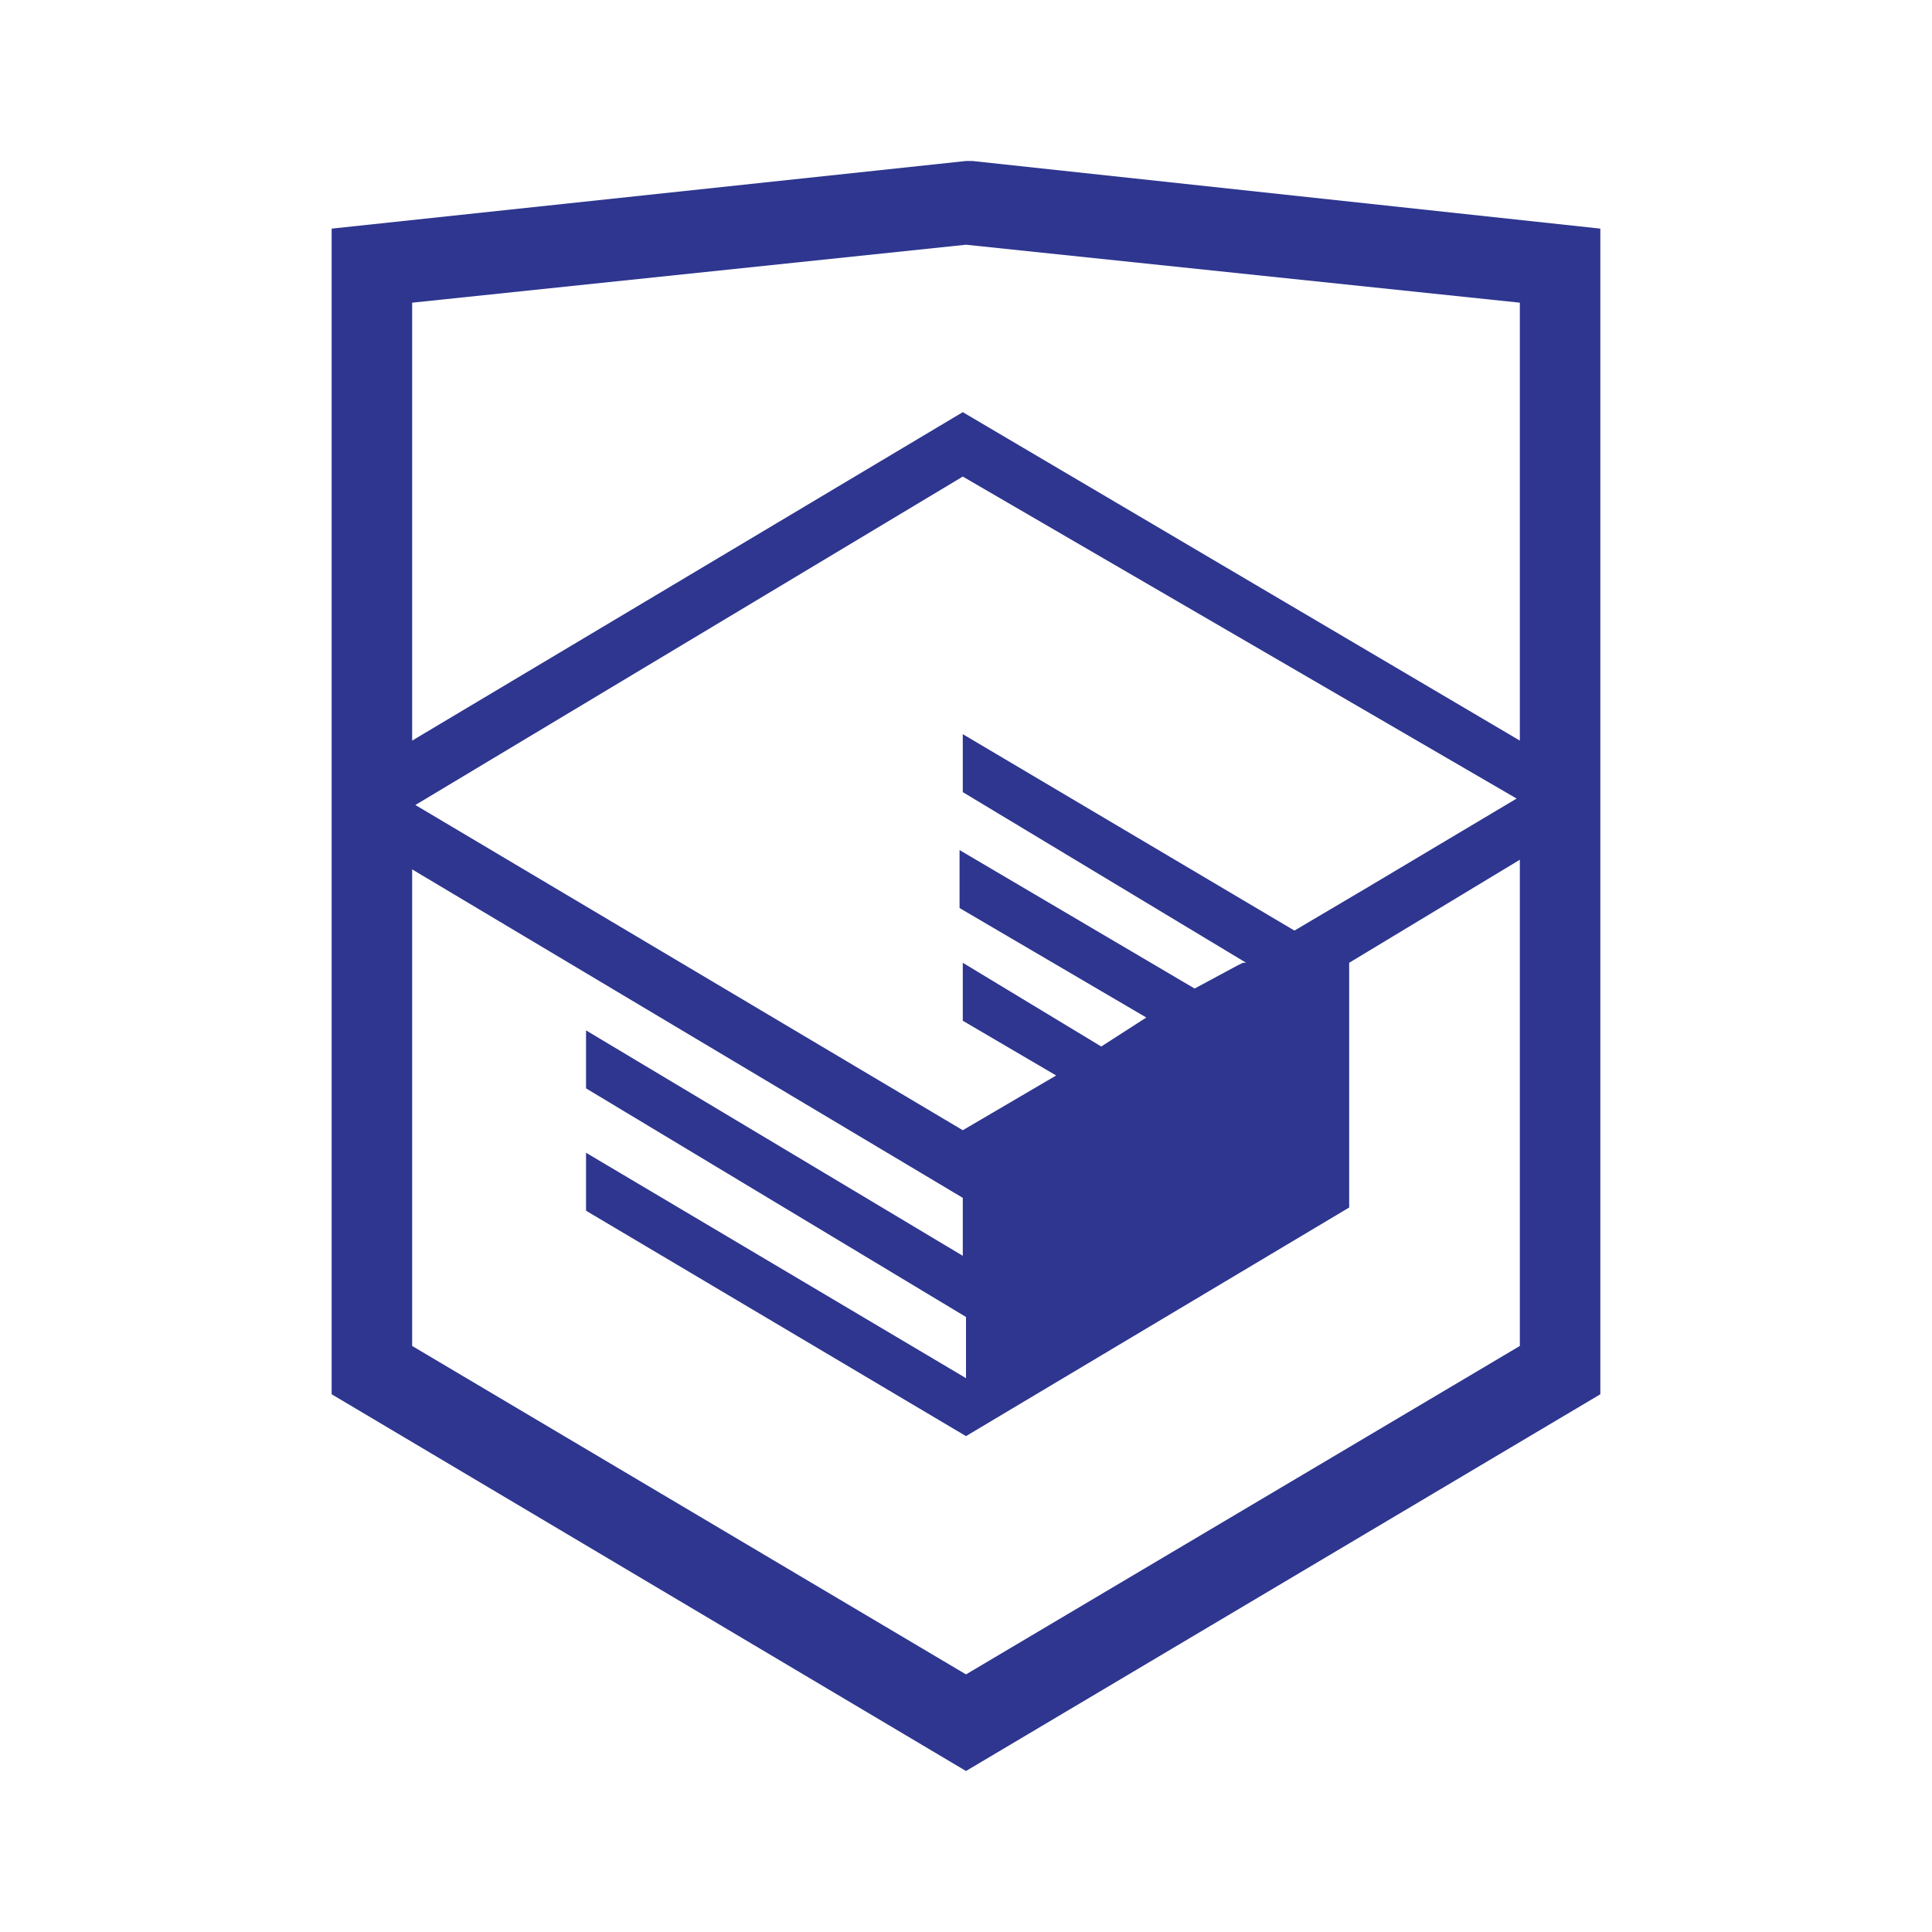
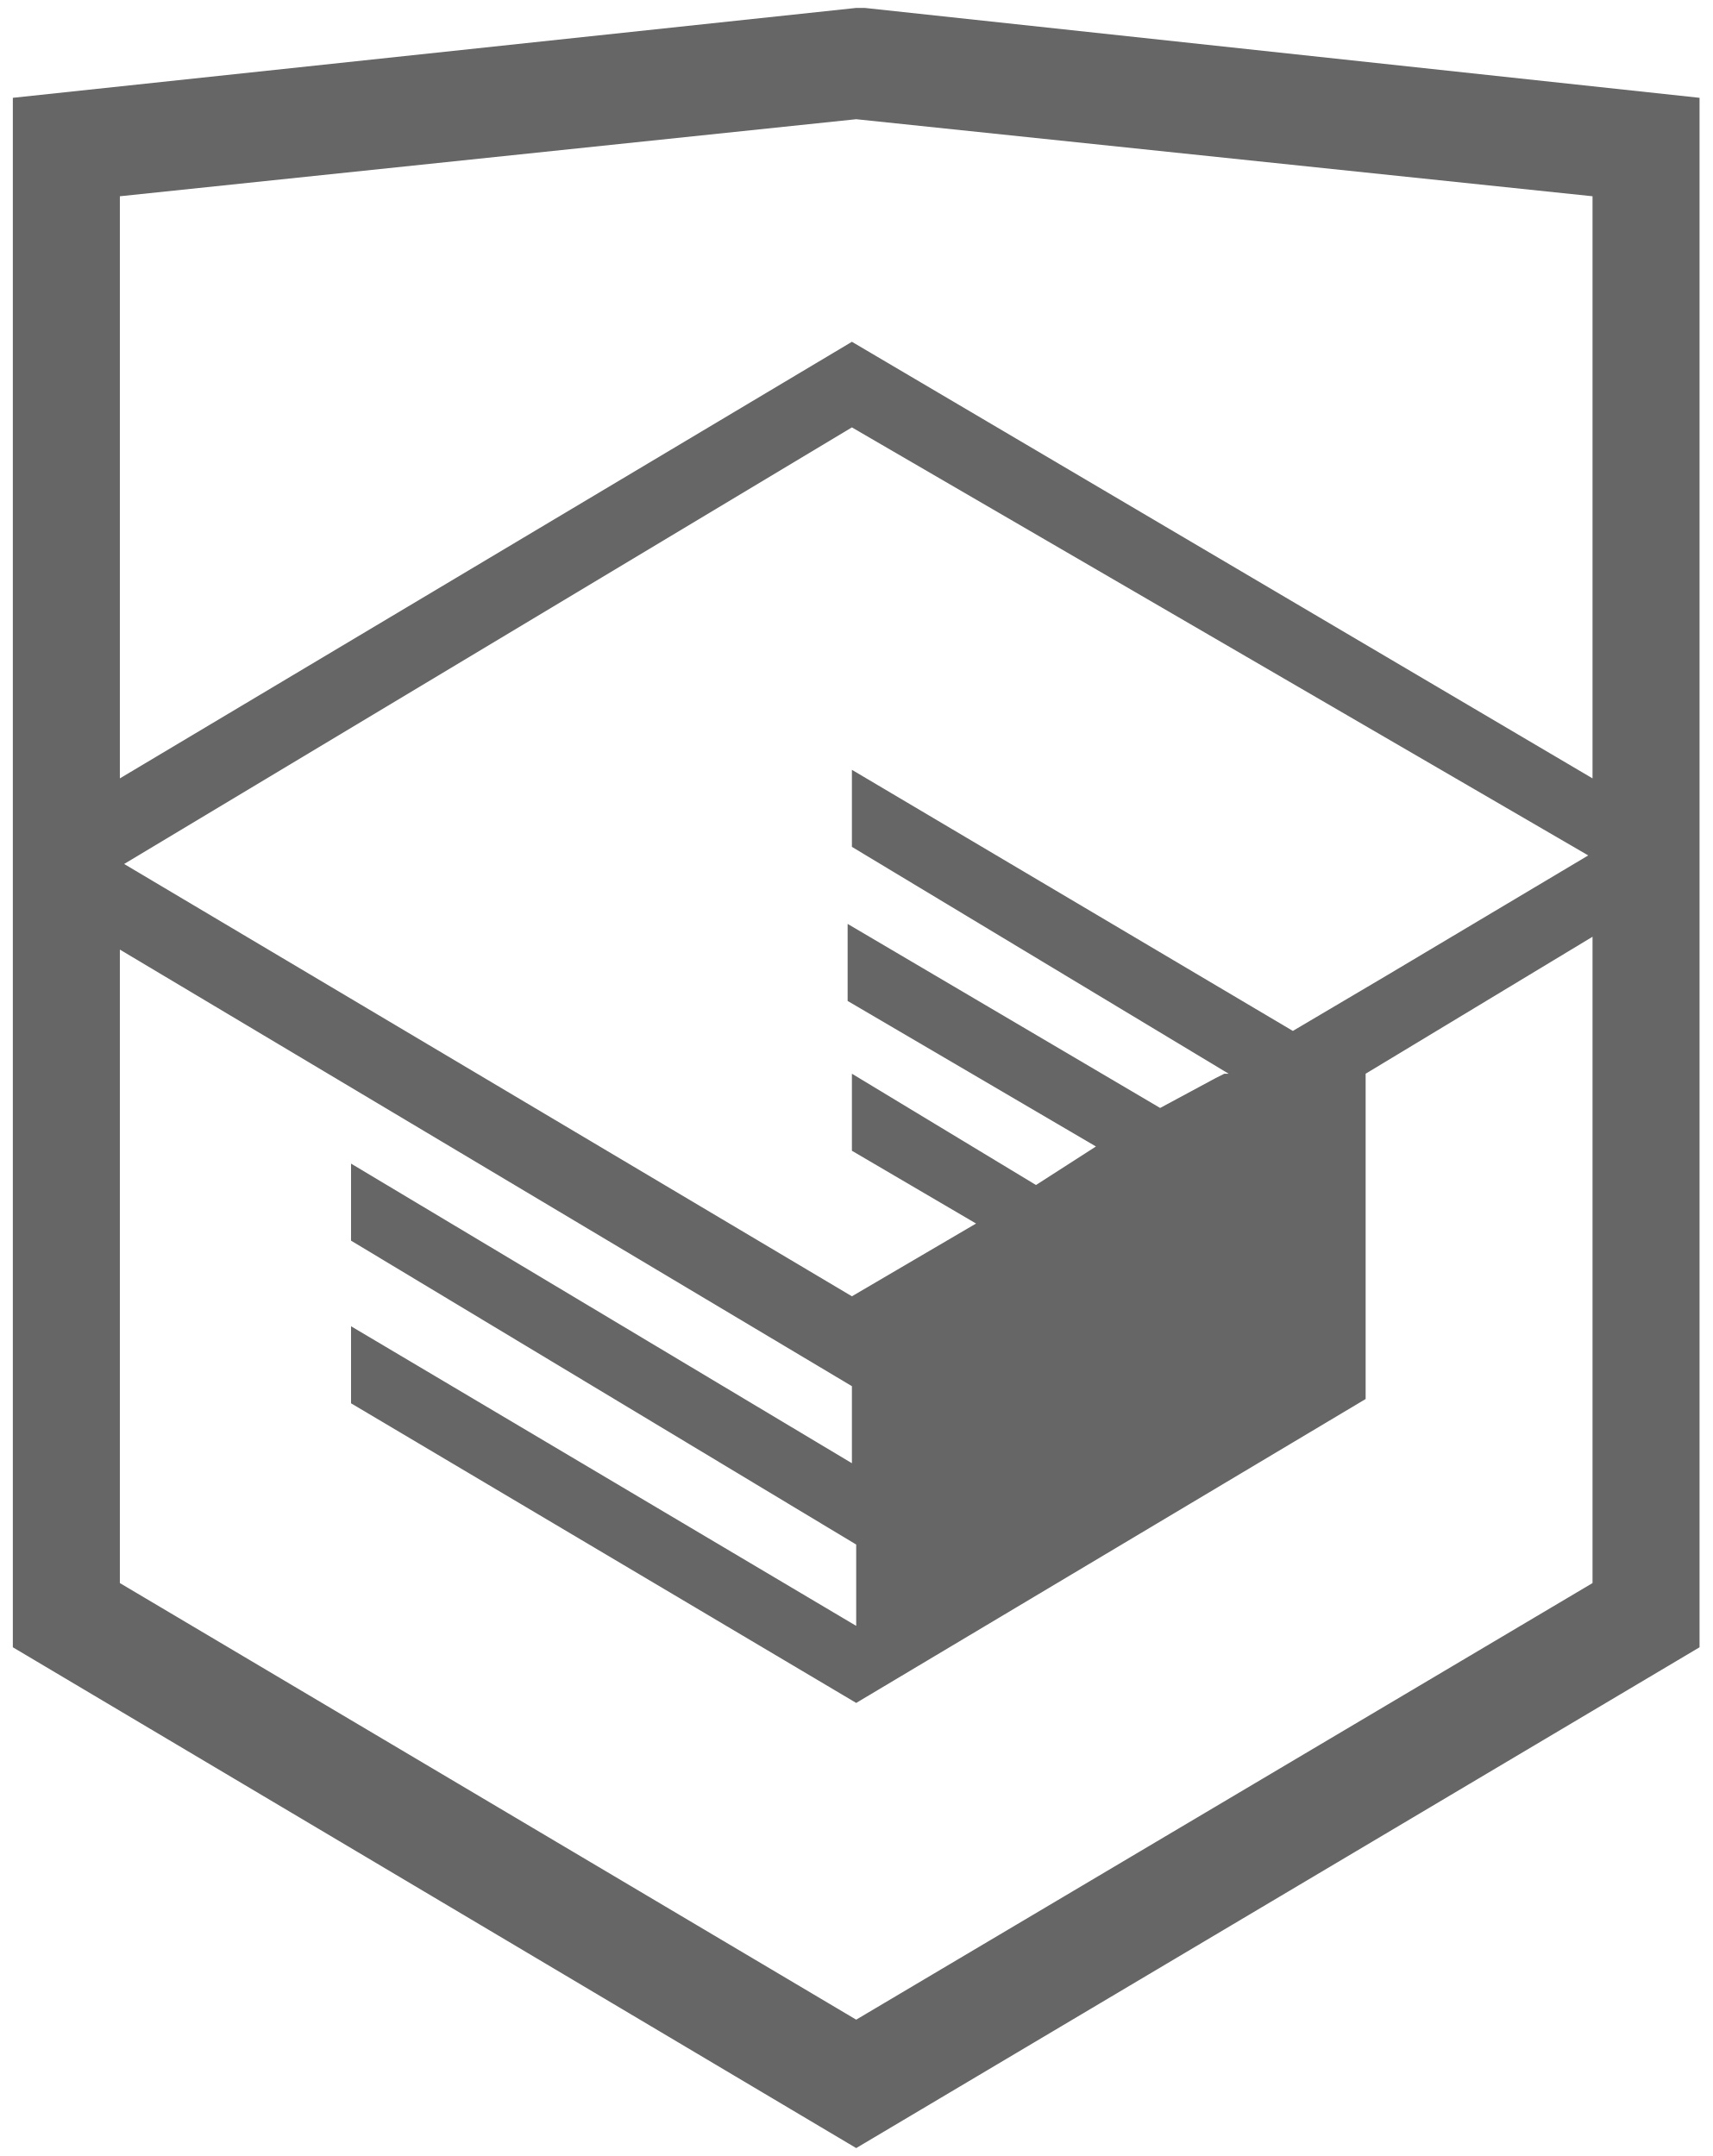
- <svg xmlns="http://www.w3.org/2000/svg" viewBox="0 0 60 60">
-   <path fill="#2E368F" d="M30.2 5h-.2l-19.7 2.1v36.2l19.7 11.7 19.7-11.7v-36.2l-19.5-2.1zm17 36.8l-17.2 10.2-17.2-10.2v-14.8l17.1 10.2v1.8l-11.7-7v1.8l11.8 7.1v1.9l-11.8-7v1.8l11.8 7 11.9-7.1v-7.6l5.3-3.2v15.1zm-.1-17l-4.7 2.8-2.2 1.3-10.3-6.1v1.8l8.8 5.3h-.1l-.2.1-1.3.7-7.3-4.3v1.8l5.8 3.4-1.4.9-4.3-2.6v1.8l2.9 1.7-2.9 1.7-17-10.1 17-10.2 17.2 10zm.1-1.8l-17.3-10.2-17.1 10.2v-13.6l17.2-1.8 17.2 1.8v13.6z" />
+ <svg xmlns="http://www.w3.org/2000/svg" class="copyright__logo" viewBox="10 10 40 40" width="27" height="34">
+   <path fill="#666666" d="M30.2 5h-.2l-19.7 2.1v36.2l19.7 11.7 19.7-11.7v-36.2l-19.5-2.1zm17 36.8l-17.2 10.2-17.2-10.2v-14.8l17.1 10.2v1.8l-11.7-7v1.8l11.8 7.1v1.9l-11.8-7v1.8l11.8 7 11.9-7.1v-7.6l5.3-3.2v15.1zm-.1-17l-4.7 2.8-2.2 1.3-10.3-6.1v1.8l8.8 5.3h-.1l-.2.1-1.3.7-7.3-4.3v1.8l5.8 3.4-1.4.9-4.3-2.6v1.8l2.9 1.7-2.9 1.7-17-10.1 17-10.2 17.2 10zm.1-1.8l-17.3-10.2-17.1 10.2v-13.6l17.2-1.8 17.2 1.8v13.6z" />
</svg>
